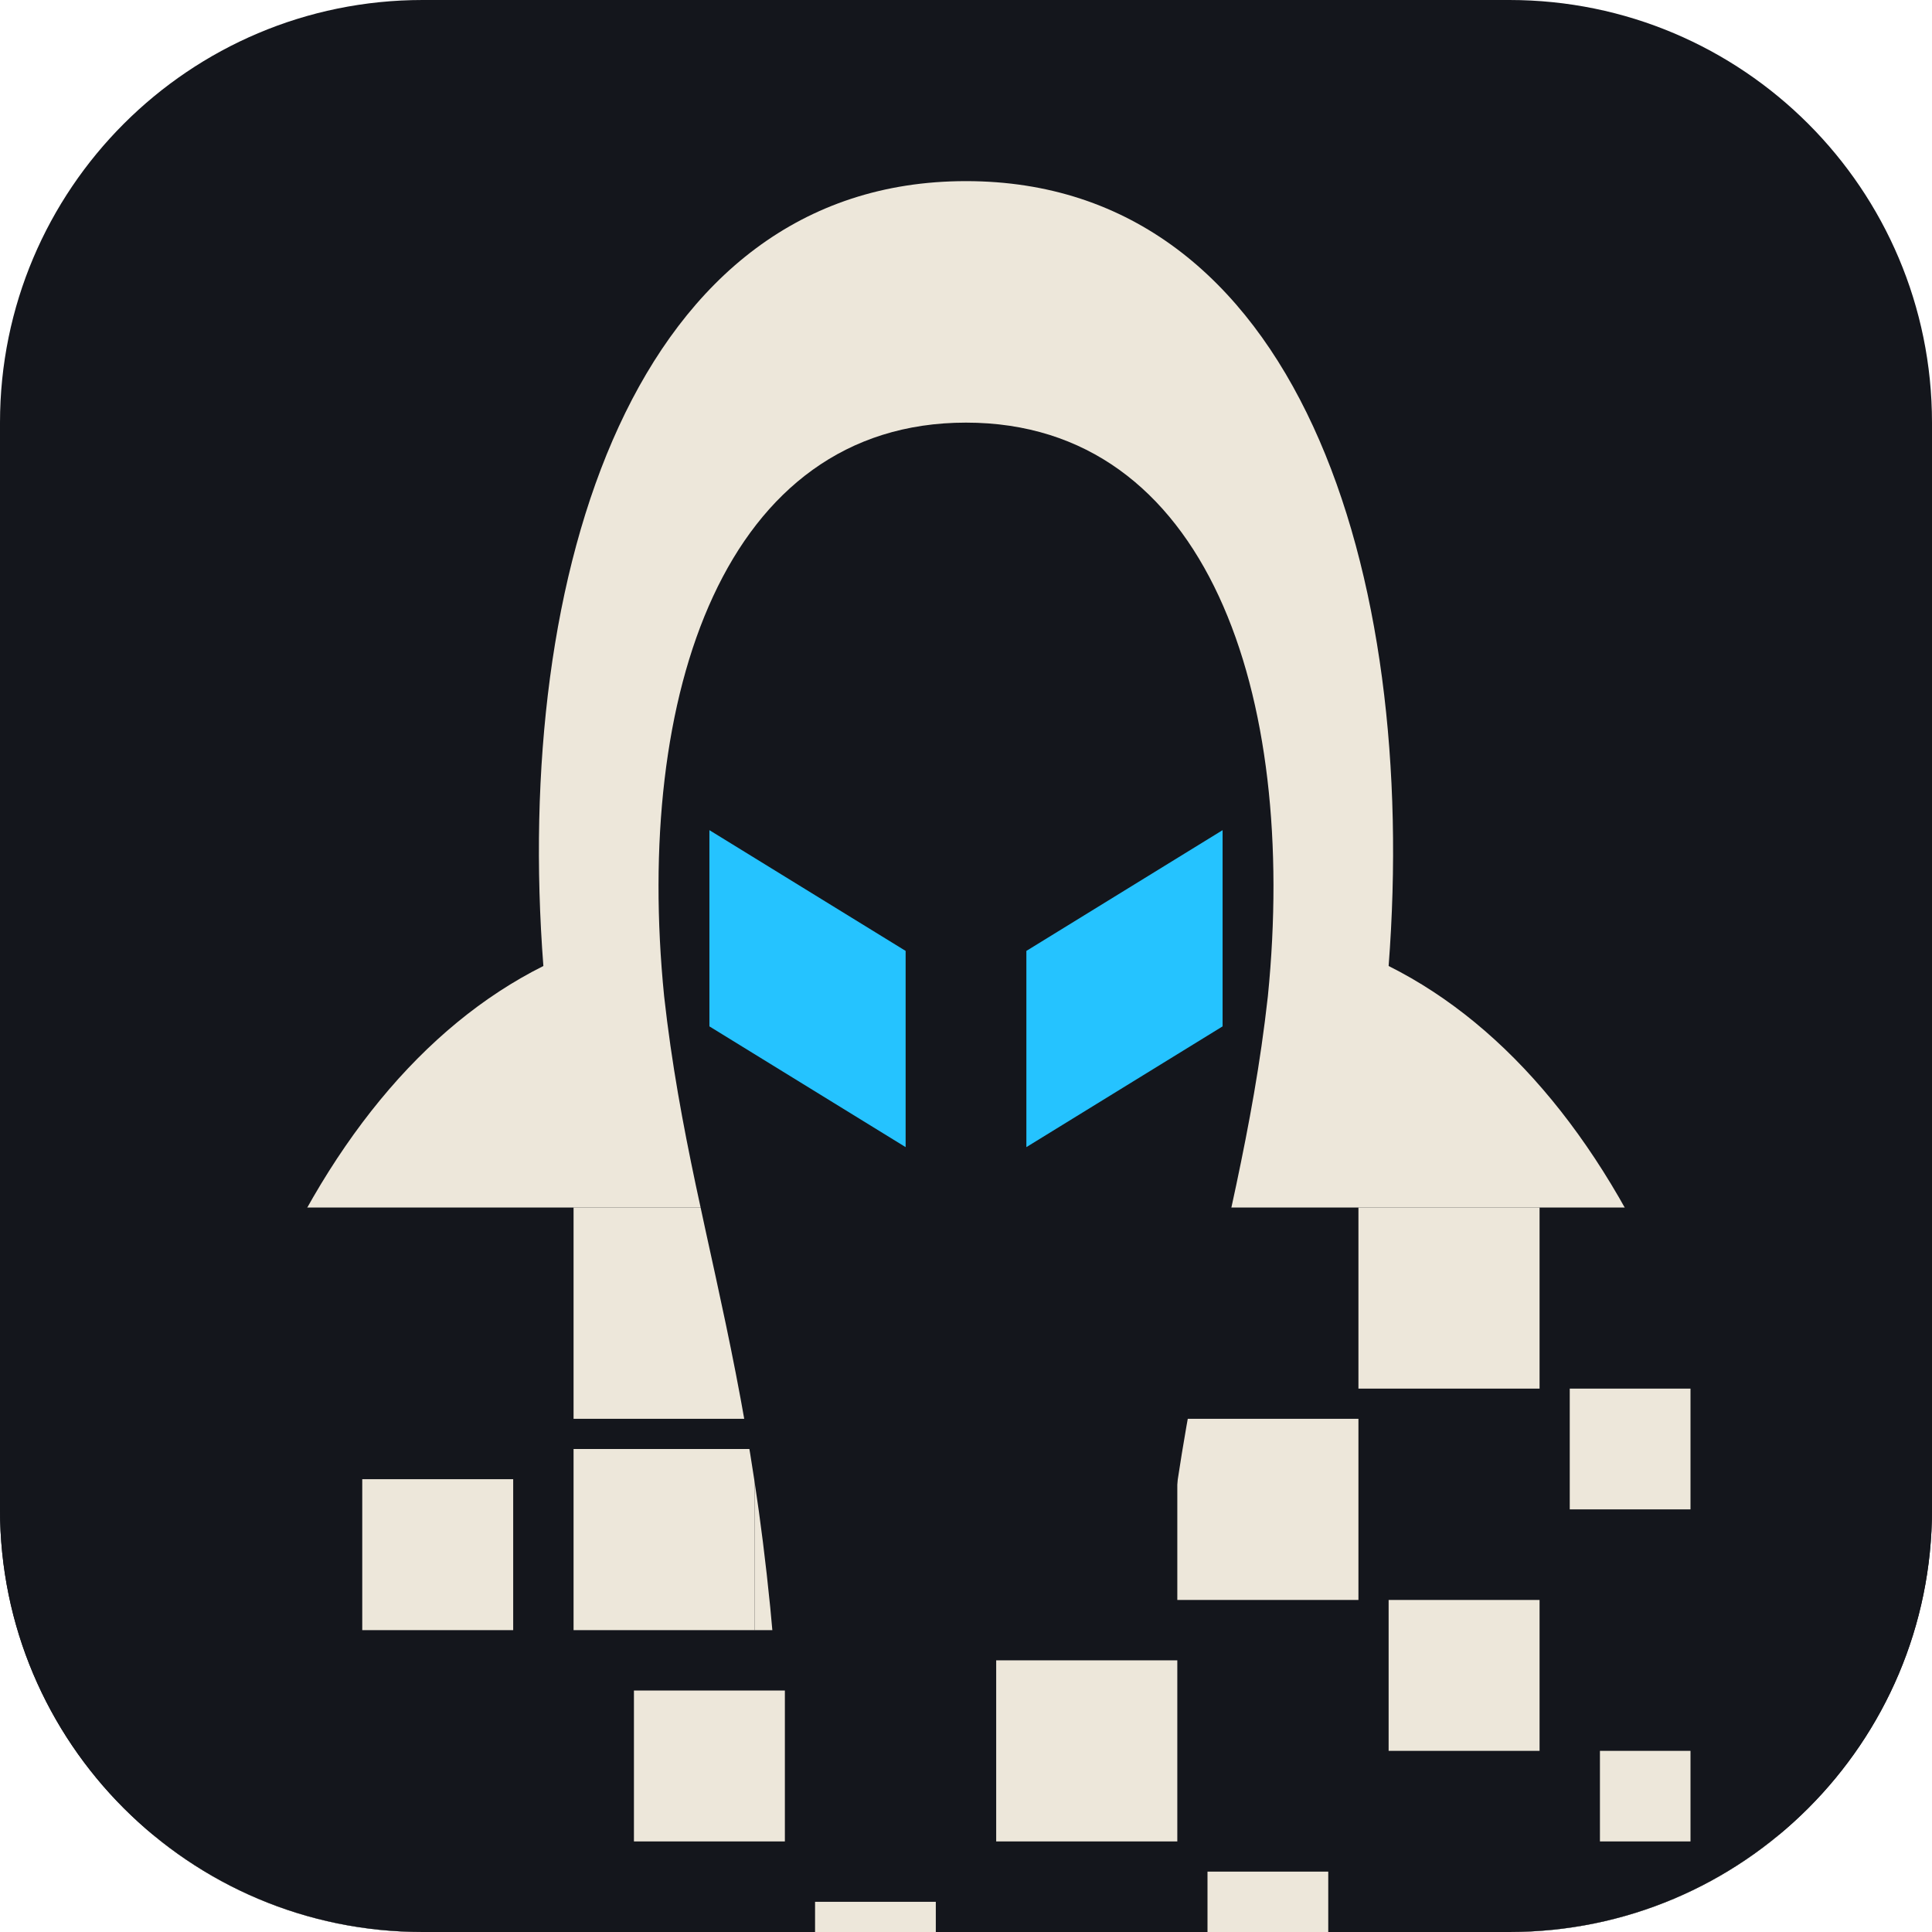
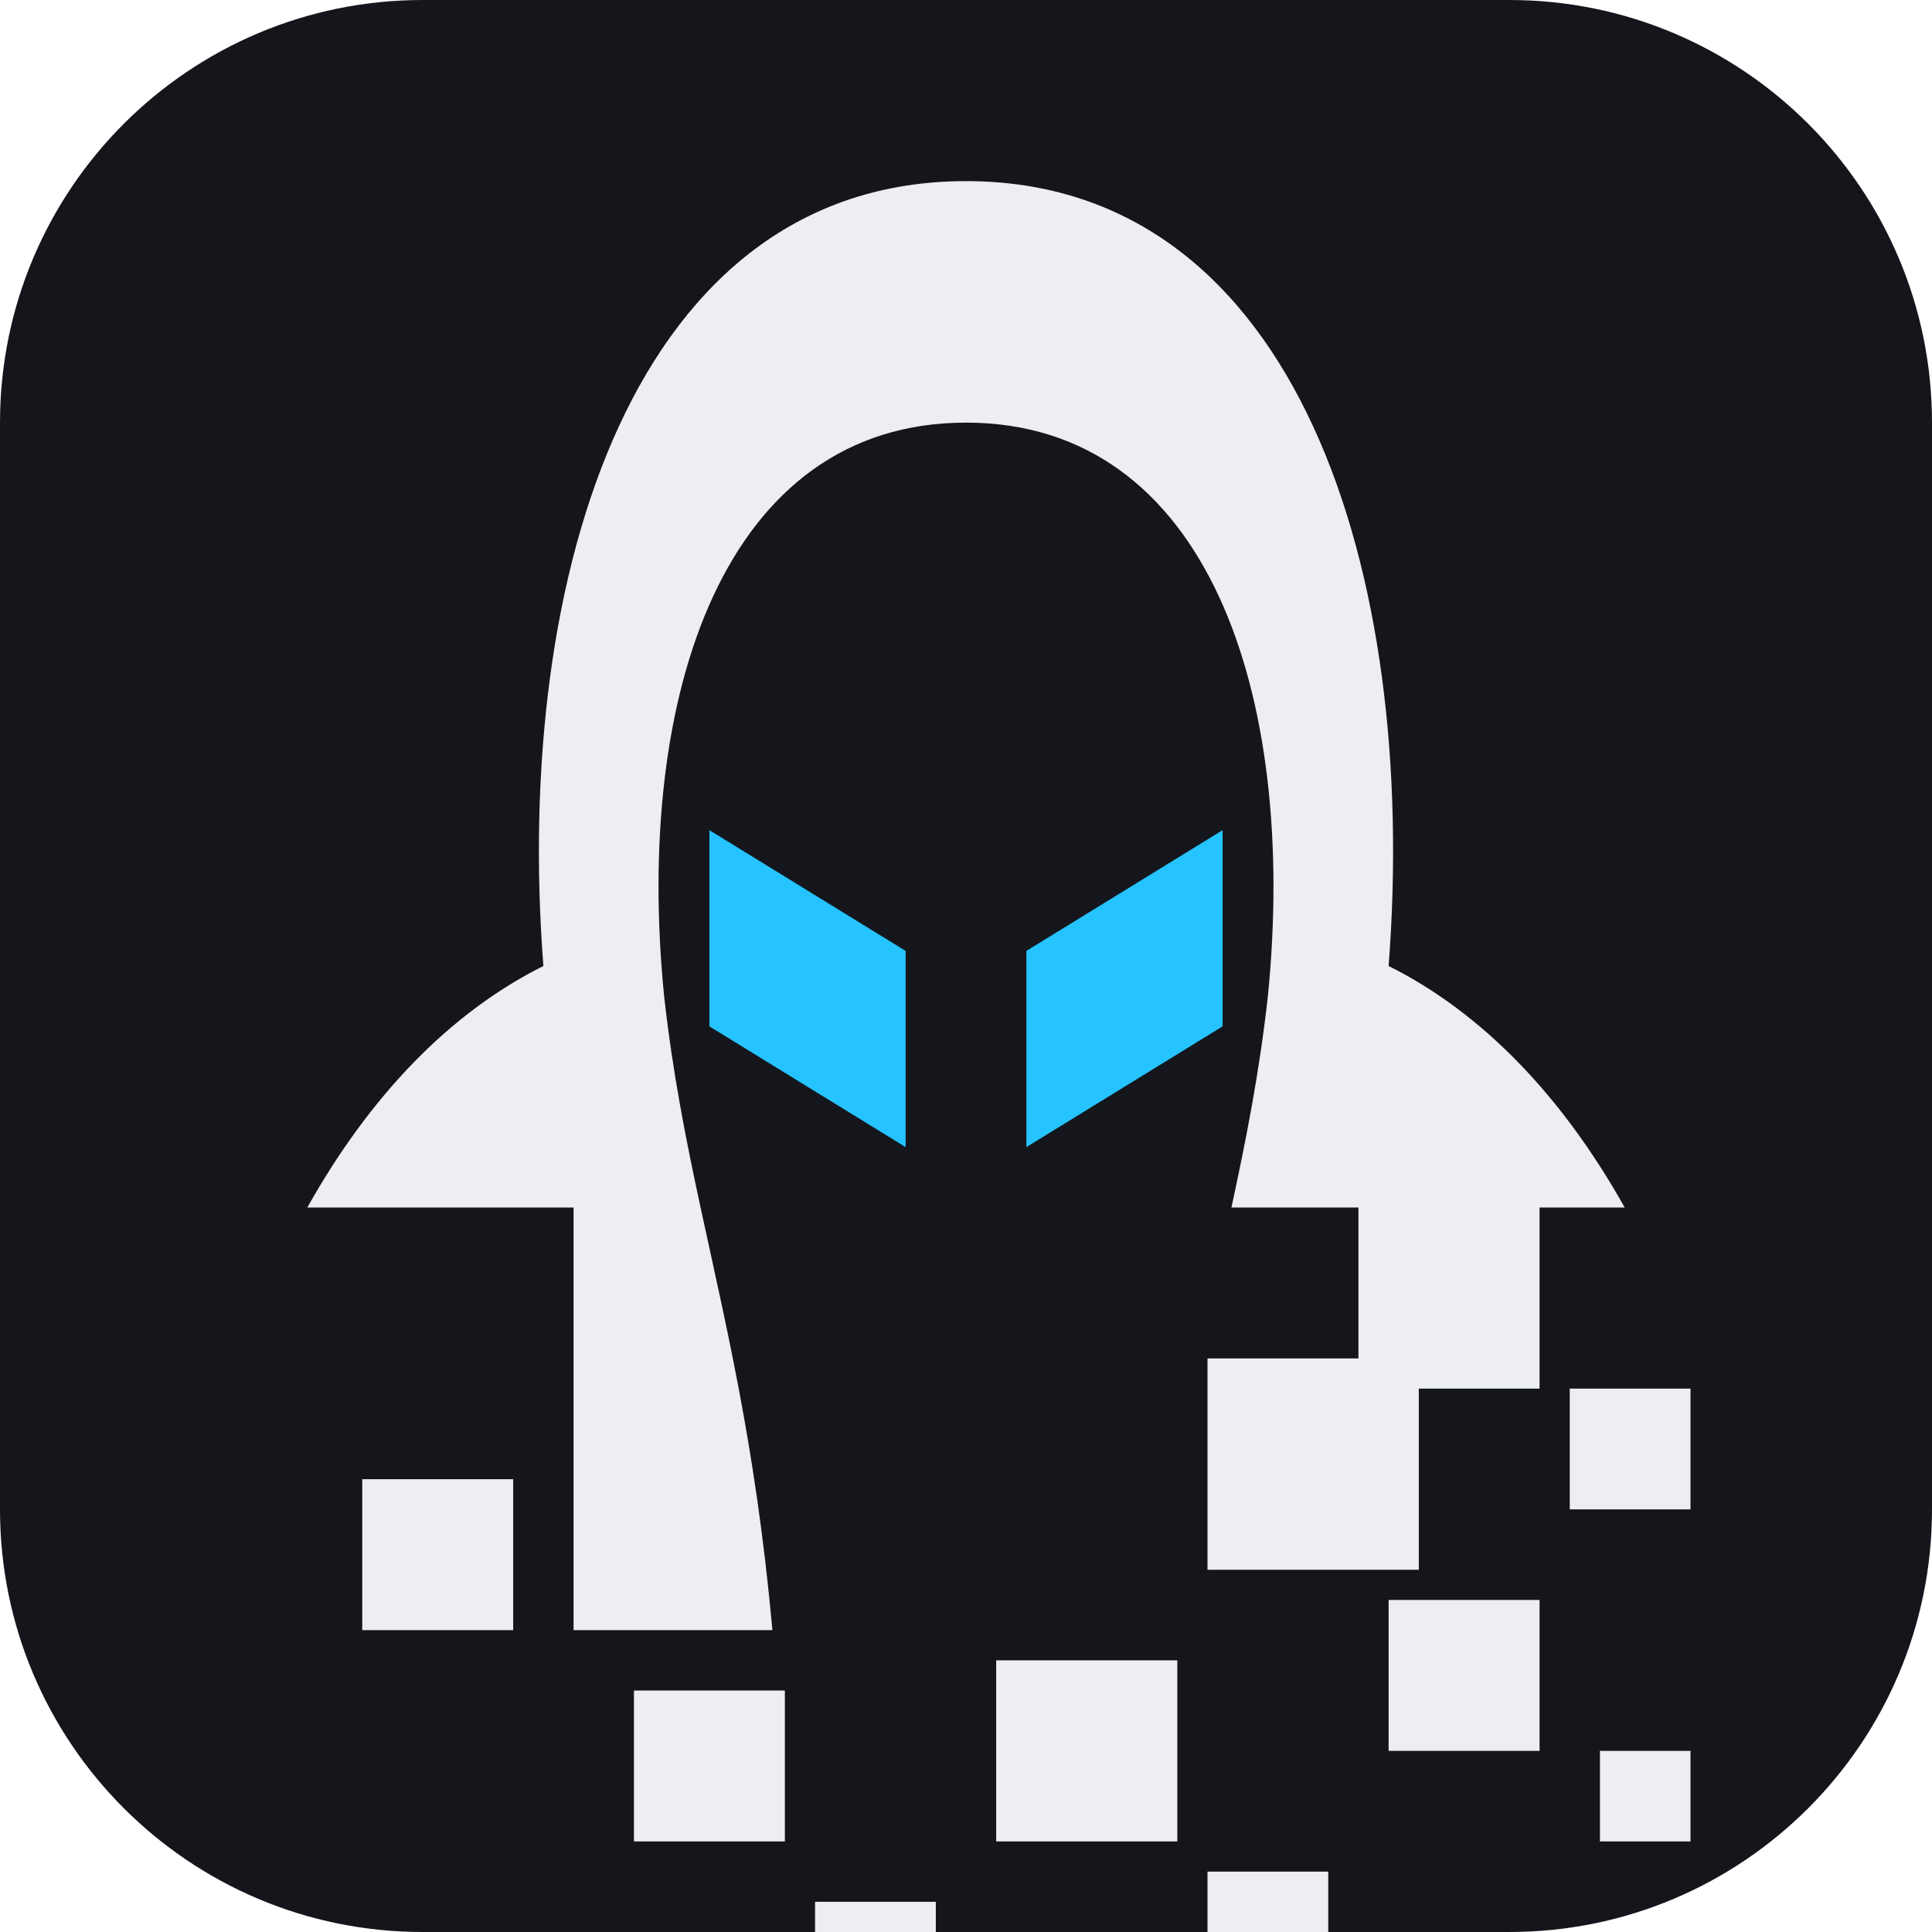
<svg xmlns="http://www.w3.org/2000/svg" viewBox="0 0 64 64">
  <clipPath id="r">
    <rect width="64" height="64" rx="14" />
  </clipPath>
  <rect width="64" height="64" rx="14" fill="#14161C" />
  <g clip-path="url(#r)">
-     <path d="M32 6c11 0 15 13 14 26 8 4 13 16 13 32H5c0-16 5-28 13-32C17 19 21 6 32 6Z" fill="#EDE7DA" />
-     <rect x="0" y="40" width="64" height="24" fill="#14161C" />
-     <rect x="19" y="40" width="7" height="7" fill="#EDE7DA" />
-     <rect x="31" y="40" width="7" height="7" fill="#EDE7DA" />
-     <rect x="25" y="47" width="7" height="7" fill="#EDE7DA" />
-     <rect x="39" y="47" width="6" height="6" fill="#EDE7DA" />
-     <rect x="19" y="48" width="6" height="6" fill="#EDE7DA" />
-     <rect x="45" y="40" width="6" height="6" fill="#EDE7DA" />
-     <path d="M32 14c8 0 11 9 10 19-1 9-4 14-4 31H26c0-17-3-22-4-31-1-10 2-19 10-19Z" fill="#14161C" />
+     <path d="M32 6C43 6 47 19 46 32C49.094 33.547 51.74 36.291 53.82 40L51 40L51 46L45 46L45 40L40.793 40C41.279 37.746 41.719 35.531 42 33C43 23 40 14 32 14C24 14 21 23 22 33C22.281 35.531 22.721 37.746 23.207 40C23.679 42.188 24.195 44.413 24.654 47L19 47L19 40L10.18 40C12.26 36.291 14.906 33.547 18 32C17 19 21 6 32 6ZM19 46L24.471 46C24.907 48.308 25.306 50.889 25.587 54L19 54ZM40 45H47V52H40ZM33 55H39V61H33ZM21 56H26V61H21ZM46 53H51V58H46ZM12 49H17V54H12ZM40 62H44V66H40ZM52 46H56V50H52ZM27 63H31V67H27ZM53 58H56V61H53Z" fill="#edeef1" />
    <path d="M23.5 27.5 30 31.5v6.5l-6.5-4Z" fill="#25c3ff" />
    <path d="M40.5 27.5 34 31.5v6.5l6.5-4Z" fill="#25c3ff" />
-     <rect x="33" y="55" width="6" height="6" fill="#EDE7DA" />
-     <rect x="21" y="56" width="5" height="5" fill="#EDE7DA" />
-     <rect x="46" y="53" width="5" height="5" fill="#EDE7DA" />
-     <rect x="12" y="49" width="5" height="5" fill="#EDE7DA" />
-     <rect x="40" y="62" width="4" height="4" fill="#EDE7DA" />
-     <rect x="52" y="46" width="4" height="4" fill="#EDE7DA" />
-     <rect x="27" y="63" width="4" height="4" fill="#EDE7DA" />
-     <rect x="53" y="58" width="3" height="3" fill="#EDE7DA" />
  </g>
</svg>
